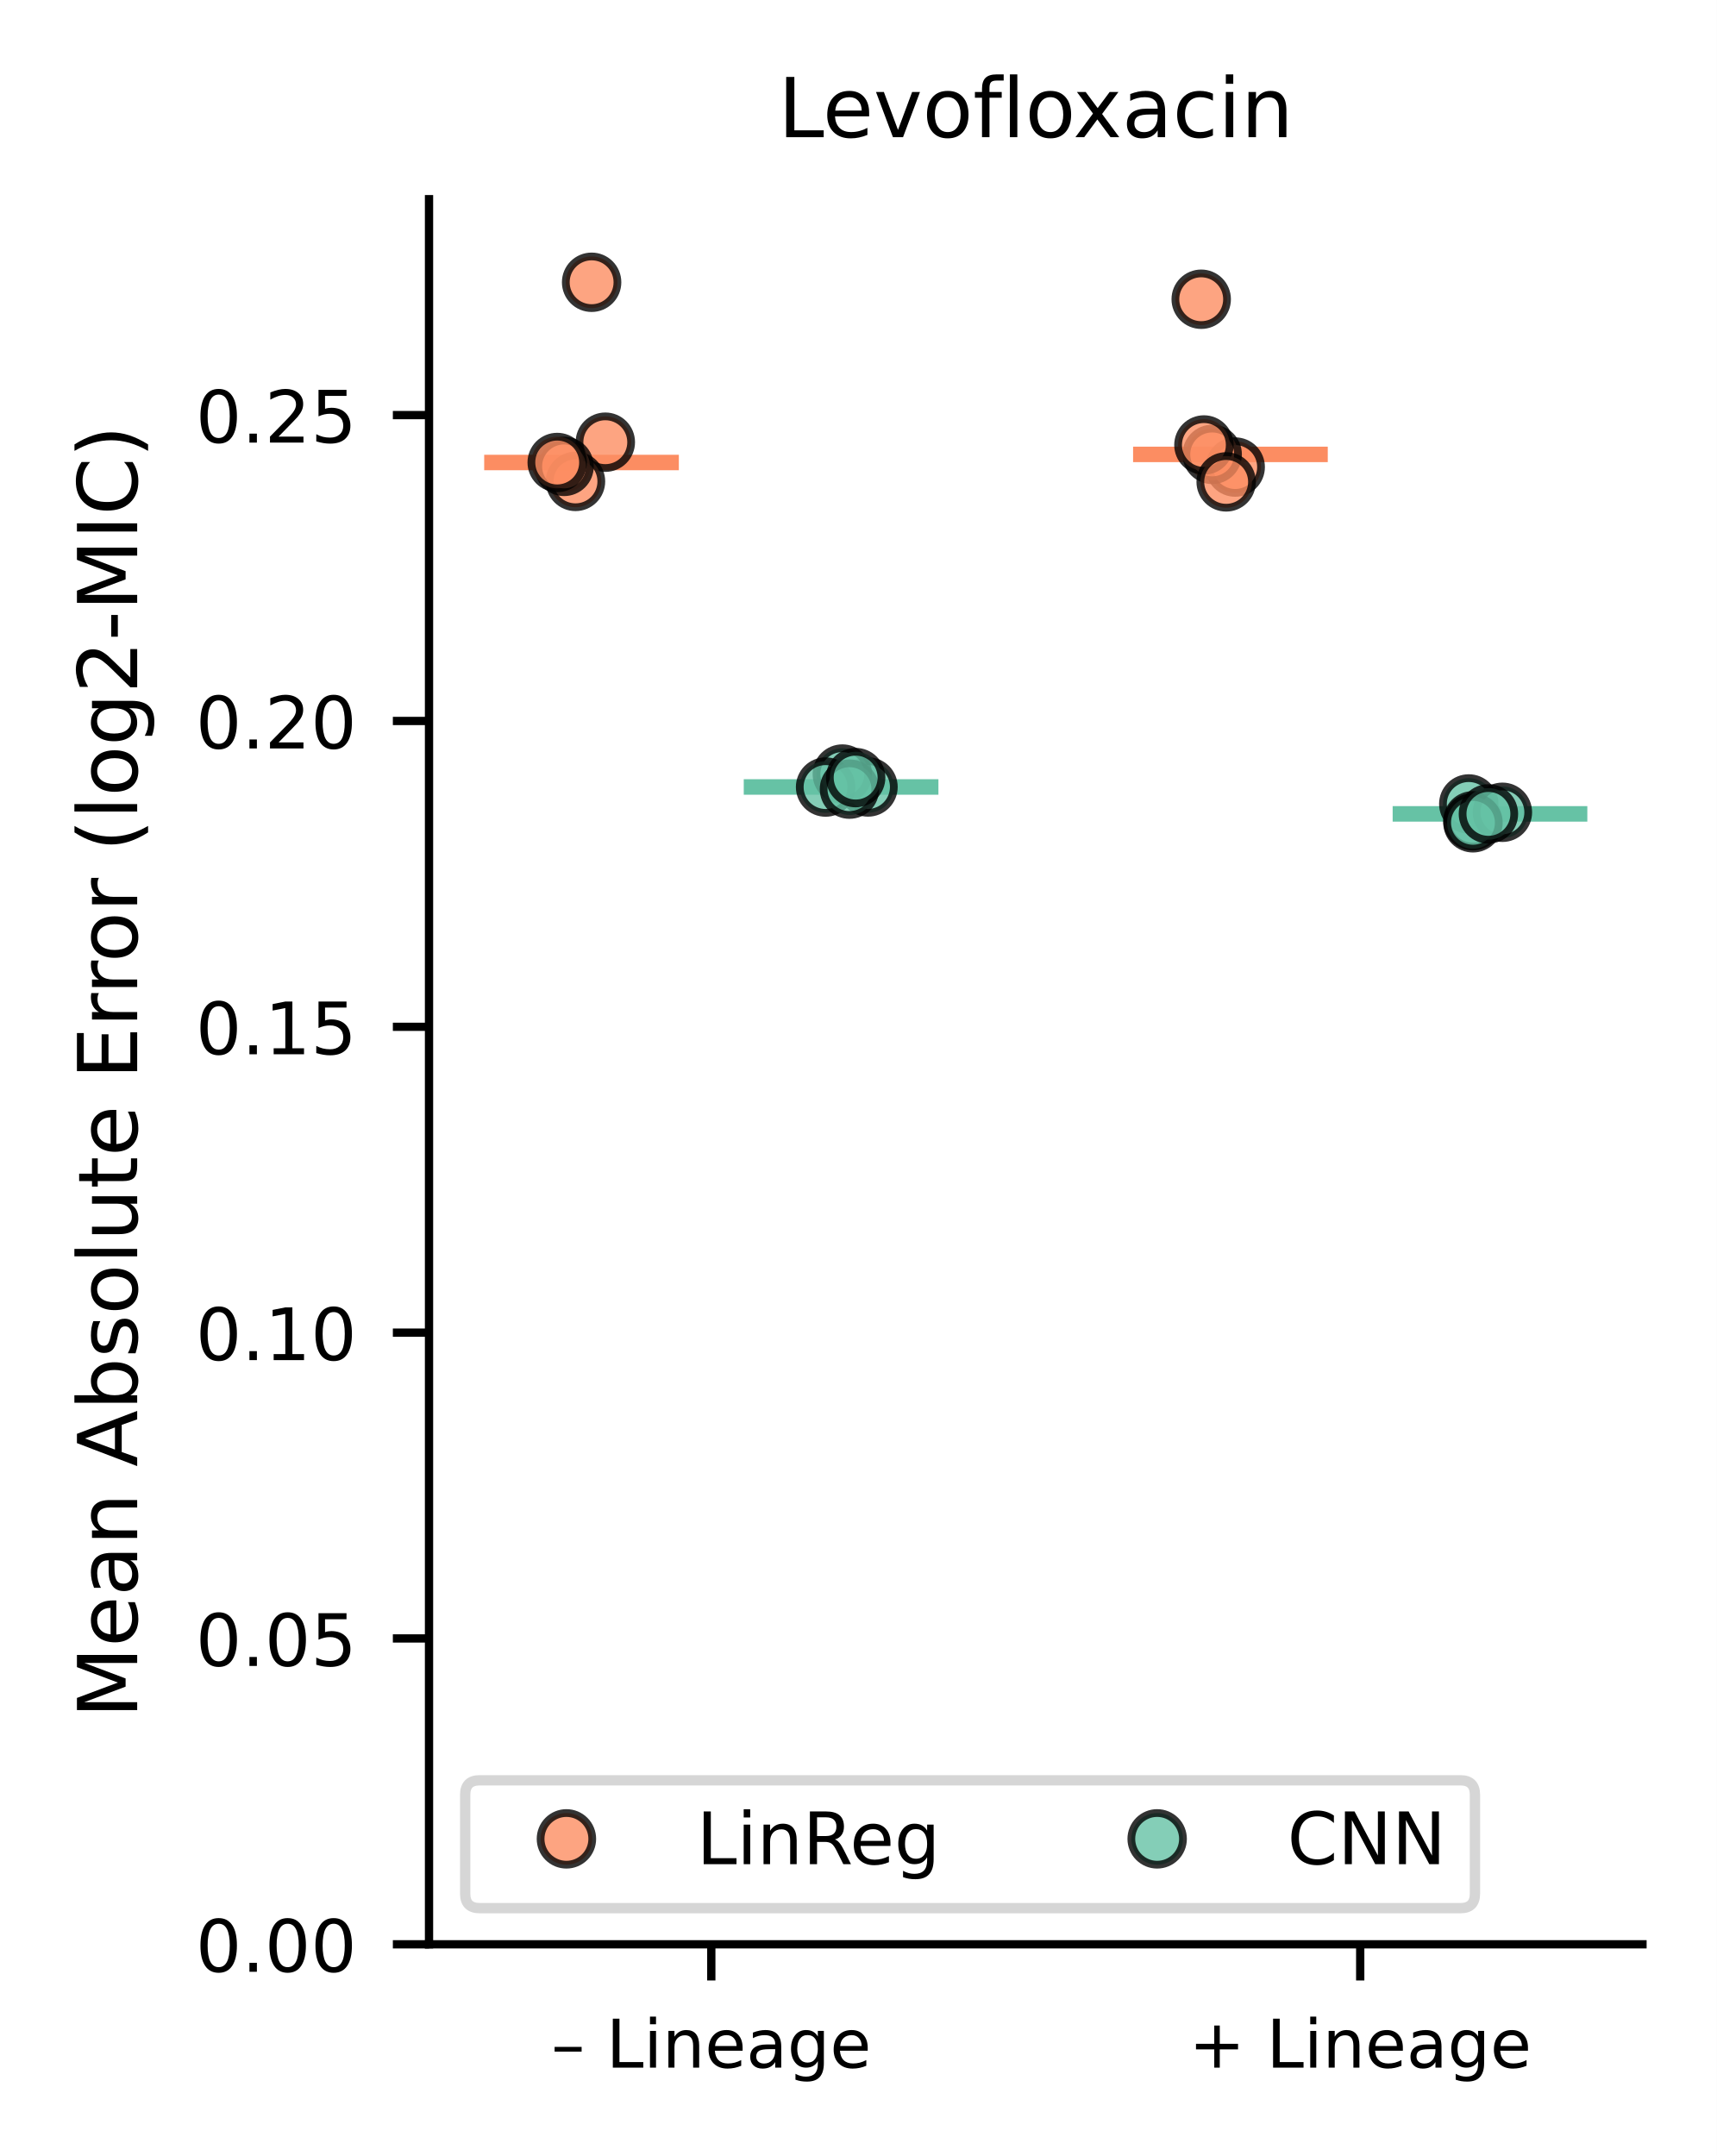
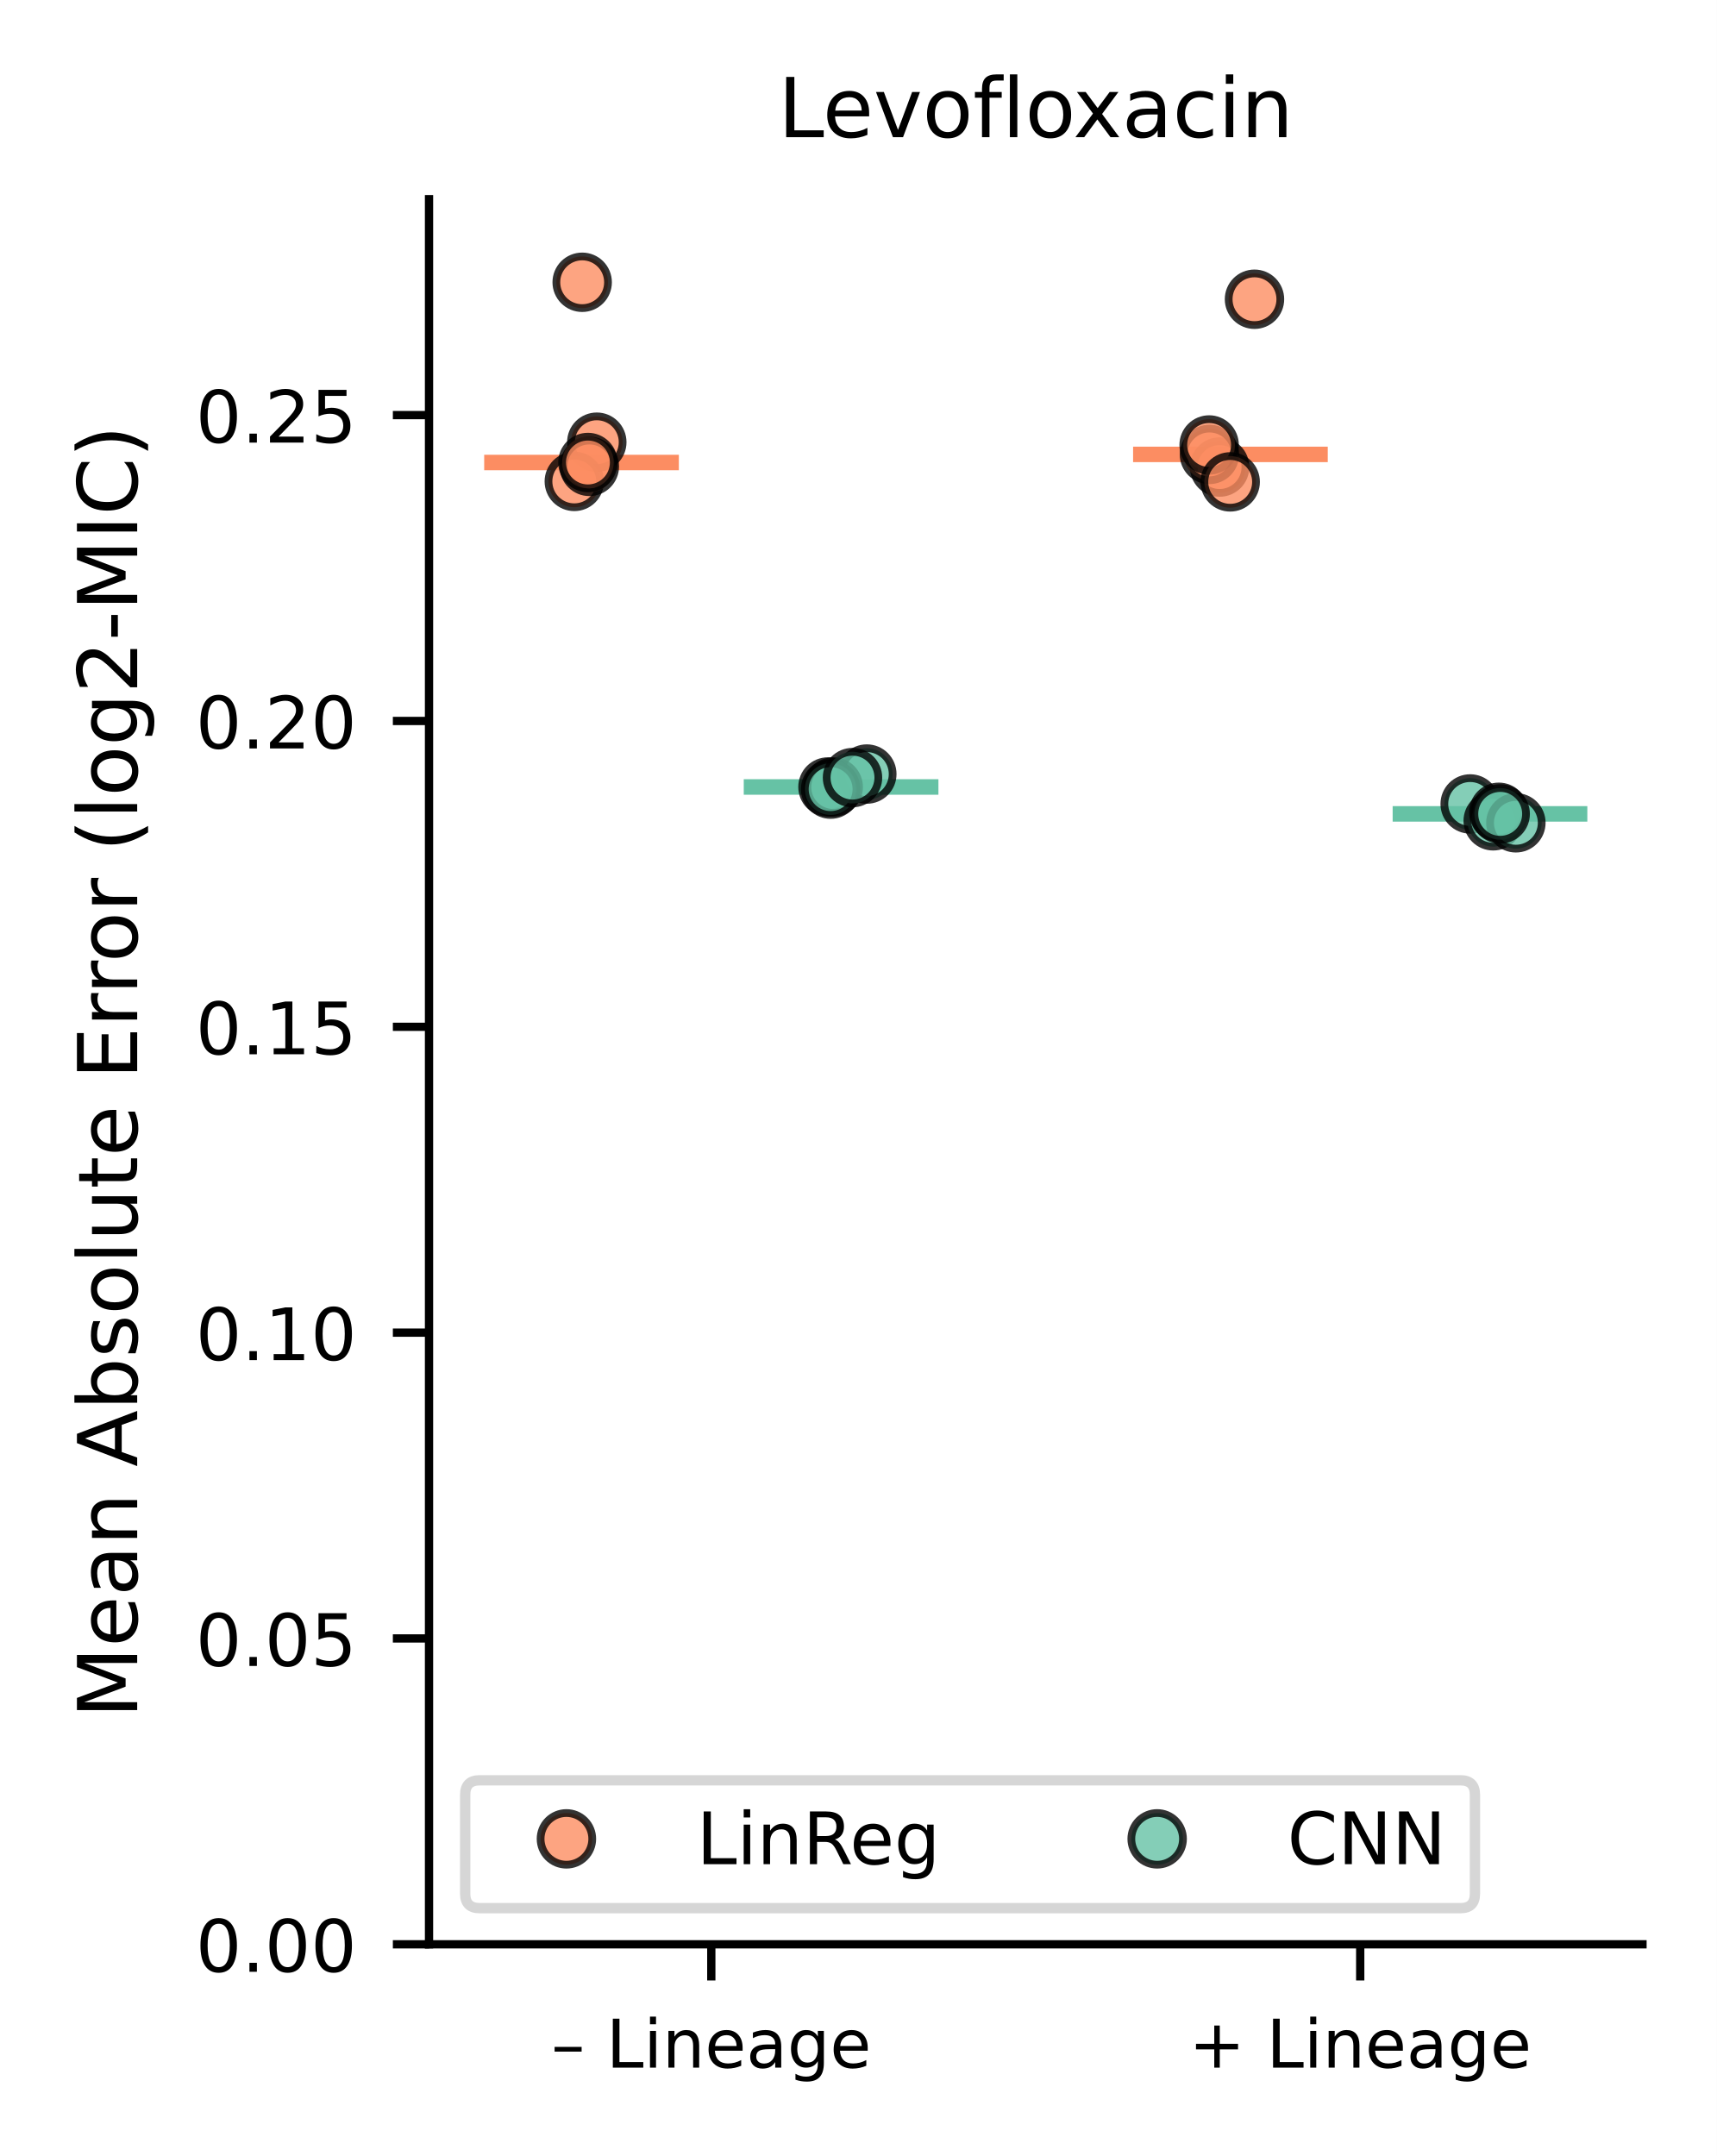
<svg xmlns="http://www.w3.org/2000/svg" xmlns:xlink="http://www.w3.org/1999/xlink" width="166.188pt" height="208.69pt" viewBox="0 0 166.188 208.69" version="1.1">
  <defs>
    <style type="text/css">*{stroke-linejoin: round; stroke-linecap: butt}</style>
  </defs>
  <g id="figure_1">
    <g id="patch_1">
      <path d="M 0 208.69  L 166.188 208.69  L 166.188 0  L 0 0  z " style="fill: #ffffff" />
    </g>
    <g id="axes_1">
      <g id="patch_2">
        <path d="M 41.528 188.199  L 158.988 188.199  L 158.988 19.279  L 41.528 19.279  z " style="fill: #ffffff" />
      </g>
      <g id="LineCollection_1">
-         <path d="M 46.868 44.767  L 65.711 44.767  " clip-path="url(#pabcd764905)" style="fill: none; stroke: #fc8d62; stroke-width: 1.5" />
+         <path d="M 46.868 44.767  L 65.711 44.767  " clip-path="url(#p2293cb501b)" style="fill: none; stroke: #fc8d62; stroke-width: 1.5" />
      </g>
      <g id="LineCollection_2">
-         <path d="M 71.993 76.175  L 90.837 76.175  " clip-path="url(#pabcd764905)" style="fill: none; stroke: #66c2a5; stroke-width: 1.5" />
+         <path d="M 71.993 76.175  L 90.837 76.175  " clip-path="url(#p2293cb501b)" style="fill: none; stroke: #66c2a5; stroke-width: 1.5" />
      </g>
      <g id="LineCollection_3">
-         <path d="M 109.68 43.983  L 128.524 43.983  " clip-path="url(#pabcd764905)" style="fill: none; stroke: #fc8d62; stroke-width: 1.5" />
+         <path d="M 109.68 43.983  L 128.524 43.983  " clip-path="url(#p2293cb501b)" style="fill: none; stroke: #fc8d62; stroke-width: 1.5" />
      </g>
      <g id="LineCollection_4">
-         <path d="M 134.805 78.78  L 153.649 78.78  " clip-path="url(#pabcd764905)" style="fill: none; stroke: #66c2a5; stroke-width: 1.5" />
+         <path d="M 134.805 78.78  L 153.649 78.78  " clip-path="url(#p2293cb501b)" style="fill: none; stroke: #66c2a5; stroke-width: 1.5" />
      </g>
      <g id="PathCollection_1">
        <defs>
-           <path id="C0_0_ed04ab9778" d="M 0 2.5  C 0.663 2.5 1.299 2.237 1.768 1.768  C 2.237 1.299 2.5 0.663 2.5 -0  C 2.5 -0.663 2.237 -1.299 1.768 -1.768  C 1.299 -2.237 0.663 -2.5 0 -2.5  C -0.663 -2.5 -1.299 -2.237 -1.768 -1.768  C -2.237 -1.299 -2.5 -0.663 -2.5 0  C -2.5 0.663 -2.237 1.299 -1.768 1.768  C -1.299 2.237 -0.663 2.5 0 2.5  z " />
+           <path id="C0_0_873656c1e1" d="M 0 2.5  C 0.663 2.5 1.299 2.237 1.768 1.768  C 2.237 1.299 2.5 0.663 2.5 -0  C 2.5 -0.663 2.237 -1.299 1.768 -1.768  C 1.299 -2.237 0.663 -2.5 0 -2.5  C -0.663 -2.5 -1.299 -2.237 -1.768 -1.768  C -2.237 -1.299 -2.5 -0.663 -2.5 0  C -2.5 0.663 -2.237 1.299 -1.768 1.768  C -1.299 2.237 -0.663 2.5 0 2.5  z " />
        </defs>
-         <g clip-path="url(#pabcd764905)">
-           <use xlink:href="#C0_0_ed04ab9778" x="58.593" y="42.803" style="fill: #fc8d62; fill-opacity: 0.8; stroke: #000000; stroke-opacity: 0.8; stroke-width: 0.75" />
-         </g>
-         <g clip-path="url(#pabcd764905)">
-           <use xlink:href="#C0_0_ed04ab9778" x="55.706" y="46.598" style="fill: #fc8d62; fill-opacity: 0.8; stroke: #000000; stroke-opacity: 0.8; stroke-width: 0.75" />
-         </g>
-         <g clip-path="url(#pabcd764905)">
-           <use xlink:href="#C0_0_ed04ab9778" x="54.601" y="45.144" style="fill: #fc8d62; fill-opacity: 0.8; stroke: #000000; stroke-opacity: 0.8; stroke-width: 0.75" />
-         </g>
-         <g clip-path="url(#pabcd764905)">
-           <use xlink:href="#C0_0_ed04ab9778" x="57.267" y="27.323" style="fill: #fc8d62; fill-opacity: 0.8; stroke: #000000; stroke-opacity: 0.8; stroke-width: 0.75" />
-         </g>
-         <g clip-path="url(#pabcd764905)">
-           <use xlink:href="#C0_0_ed04ab9778" x="53.936" y="44.767" style="fill: #fc8d62; fill-opacity: 0.8; stroke: #000000; stroke-opacity: 0.8; stroke-width: 0.75" />
+         <g clip-path="url(#p2293cb501b)">
+           <use xlink:href="#C0_0_873656c1e1" x="57.769" y="42.803" style="fill: #fc8d62; fill-opacity: 0.8; stroke: #000000; stroke-opacity: 0.8; stroke-width: 0.75" />
+         </g>
+         <g clip-path="url(#p2293cb501b)">
+           <use xlink:href="#C0_0_873656c1e1" x="55.591" y="46.598" style="fill: #fc8d62; fill-opacity: 0.8; stroke: #000000; stroke-opacity: 0.8; stroke-width: 0.75" />
+         </g>
+         <g clip-path="url(#p2293cb501b)">
+           <use xlink:href="#C0_0_873656c1e1" x="57.048" y="45.144" style="fill: #fc8d62; fill-opacity: 0.8; stroke: #000000; stroke-opacity: 0.8; stroke-width: 0.75" />
+         </g>
+         <g clip-path="url(#p2293cb501b)">
+           <use xlink:href="#C0_0_873656c1e1" x="56.354" y="27.323" style="fill: #fc8d62; fill-opacity: 0.8; stroke: #000000; stroke-opacity: 0.8; stroke-width: 0.75" />
+         </g>
+         <g clip-path="url(#p2293cb501b)">
+           <use xlink:href="#C0_0_873656c1e1" x="56.909" y="44.767" style="fill: #fc8d62; fill-opacity: 0.8; stroke: #000000; stroke-opacity: 0.8; stroke-width: 0.75" />
        </g>
      </g>
      <g id="PathCollection_2">
        <defs>
-           <path id="C1_0_ea7ca52cbb" d="M 0 2.5  C 0.663 2.5 1.299 2.237 1.768 1.768  C 2.237 1.299 2.5 0.663 2.5 -0  C 2.5 -0.663 2.237 -1.299 1.768 -1.768  C 1.299 -2.237 0.663 -2.5 0 -2.5  C -0.663 -2.5 -1.299 -2.237 -1.768 -1.768  C -2.237 -1.299 -2.5 -0.663 -2.5 0  C -2.5 0.663 -2.237 1.299 -1.768 1.768  C -1.299 2.237 -0.663 2.5 0 2.5  z " />
+           <path id="C1_0_a2de33fa22" d="M 0 2.5  C 0.663 2.5 1.299 2.237 1.768 1.768  C 2.237 1.299 2.5 0.663 2.5 -0  C 2.5 -0.663 2.237 -1.299 1.768 -1.768  C 1.299 -2.237 0.663 -2.5 0 -2.5  C -0.663 -2.5 -1.299 -2.237 -1.768 -1.768  C -2.237 -1.299 -2.5 -0.663 -2.5 0  C -2.5 0.663 -2.237 1.299 -1.768 1.768  C -1.299 2.237 -0.663 2.5 0 2.5  z " />
        </defs>
-         <g clip-path="url(#pabcd764905)">
-           <use xlink:href="#C1_0_ea7ca52cbb" x="84.02" y="76.175" style="fill: #66c2a5; fill-opacity: 0.8; stroke: #000000; stroke-opacity: 0.8; stroke-width: 0.75" />
-         </g>
-         <g clip-path="url(#pabcd764905)">
-           <use xlink:href="#C1_0_ea7ca52cbb" x="81.536" y="74.925" style="fill: #66c2a5; fill-opacity: 0.8; stroke: #000000; stroke-opacity: 0.8; stroke-width: 0.75" />
-         </g>
-         <g clip-path="url(#pabcd764905)">
-           <use xlink:href="#C1_0_ea7ca52cbb" x="79.914" y="76.182" style="fill: #66c2a5; fill-opacity: 0.8; stroke: #000000; stroke-opacity: 0.8; stroke-width: 0.75" />
-         </g>
-         <g clip-path="url(#pabcd764905)">
-           <use xlink:href="#C1_0_ea7ca52cbb" x="82.226" y="76.384" style="fill: #66c2a5; fill-opacity: 0.8; stroke: #000000; stroke-opacity: 0.8; stroke-width: 0.75" />
-         </g>
-         <g clip-path="url(#pabcd764905)">
-           <use xlink:href="#C1_0_ea7ca52cbb" x="82.825" y="75.268" style="fill: #66c2a5; fill-opacity: 0.8; stroke: #000000; stroke-opacity: 0.8; stroke-width: 0.75" />
+         <g clip-path="url(#p2293cb501b)">
+           <use xlink:href="#C1_0_a2de33fa22" x="80.145" y="76.175" style="fill: #66c2a5; fill-opacity: 0.8; stroke: #000000; stroke-opacity: 0.8; stroke-width: 0.75" />
+         </g>
+         <g clip-path="url(#p2293cb501b)">
+           <use xlink:href="#C1_0_a2de33fa22" x="83.906" y="74.925" style="fill: #66c2a5; fill-opacity: 0.8; stroke: #000000; stroke-opacity: 0.8; stroke-width: 0.75" />
+         </g>
+         <g clip-path="url(#p2293cb501b)">
+           <use xlink:href="#C1_0_a2de33fa22" x="80.654" y="76.182" style="fill: #66c2a5; fill-opacity: 0.8; stroke: #000000; stroke-opacity: 0.8; stroke-width: 0.75" />
+         </g>
+         <g clip-path="url(#p2293cb501b)">
+           <use xlink:href="#C1_0_a2de33fa22" x="80.403" y="76.384" style="fill: #66c2a5; fill-opacity: 0.8; stroke: #000000; stroke-opacity: 0.8; stroke-width: 0.75" />
+         </g>
+         <g clip-path="url(#p2293cb501b)">
+           <use xlink:href="#C1_0_a2de33fa22" x="82.52" y="75.268" style="fill: #66c2a5; fill-opacity: 0.8; stroke: #000000; stroke-opacity: 0.8; stroke-width: 0.75" />
        </g>
      </g>
      <g id="PathCollection_3">
        <defs>
-           <path id="C2_0_cdc5a291d1" d="M 0 2.5  C 0.663 2.5 1.299 2.237 1.768 1.768  C 2.237 1.299 2.5 0.663 2.5 -0  C 2.5 -0.663 2.237 -1.299 1.768 -1.768  C 1.299 -2.237 0.663 -2.5 0 -2.5  C -0.663 -2.5 -1.299 -2.237 -1.768 -1.768  C -2.237 -1.299 -2.5 -0.663 -2.5 0  C -2.5 0.663 -2.237 1.299 -1.768 1.768  C -1.299 2.237 -0.663 2.5 0 2.5  z " />
+           <path id="C2_0_c503ec8228" d="M 0 2.5  C 0.663 2.5 1.299 2.237 1.768 1.768  C 2.237 1.299 2.5 0.663 2.5 -0  C 2.5 -0.663 2.237 -1.299 1.768 -1.768  C 1.299 -2.237 0.663 -2.5 0 -2.5  C -0.663 -2.5 -1.299 -2.237 -1.768 -1.768  C -2.237 -1.299 -2.5 -0.663 -2.5 0  C -2.5 0.663 -2.237 1.299 -1.768 1.768  C -1.299 2.237 -0.663 2.5 0 2.5  z " />
        </defs>
-         <g clip-path="url(#pabcd764905)">
-           <use xlink:href="#C2_0_cdc5a291d1" x="119.564" y="45.209" style="fill: #fc8d62; fill-opacity: 0.8; stroke: #000000; stroke-opacity: 0.8; stroke-width: 0.75" />
-         </g>
-         <g clip-path="url(#pabcd764905)">
-           <use xlink:href="#C2_0_cdc5a291d1" x="116.274" y="28.965" style="fill: #fc8d62; fill-opacity: 0.8; stroke: #000000; stroke-opacity: 0.8; stroke-width: 0.75" />
-         </g>
-         <g clip-path="url(#pabcd764905)">
-           <use xlink:href="#C2_0_cdc5a291d1" x="117.337" y="43.983" style="fill: #fc8d62; fill-opacity: 0.8; stroke: #000000; stroke-opacity: 0.8; stroke-width: 0.75" />
-         </g>
-         <g clip-path="url(#pabcd764905)">
-           <use xlink:href="#C2_0_cdc5a291d1" x="116.536" y="43.072" style="fill: #fc8d62; fill-opacity: 0.8; stroke: #000000; stroke-opacity: 0.8; stroke-width: 0.75" />
-         </g>
-         <g clip-path="url(#pabcd764905)">
-           <use xlink:href="#C2_0_cdc5a291d1" x="118.689" y="46.644" style="fill: #fc8d62; fill-opacity: 0.8; stroke: #000000; stroke-opacity: 0.8; stroke-width: 0.75" />
+         <g clip-path="url(#p2293cb501b)">
+           <use xlink:href="#C2_0_c503ec8228" x="118.055" y="45.209" style="fill: #fc8d62; fill-opacity: 0.8; stroke: #000000; stroke-opacity: 0.8; stroke-width: 0.75" />
+         </g>
+         <g clip-path="url(#p2293cb501b)">
+           <use xlink:href="#C2_0_c503ec8228" x="121.431" y="28.965" style="fill: #fc8d62; fill-opacity: 0.8; stroke: #000000; stroke-opacity: 0.8; stroke-width: 0.75" />
+         </g>
+         <g clip-path="url(#p2293cb501b)">
+           <use xlink:href="#C2_0_c503ec8228" x="117.071" y="43.983" style="fill: #fc8d62; fill-opacity: 0.8; stroke: #000000; stroke-opacity: 0.8; stroke-width: 0.75" />
+         </g>
+         <g clip-path="url(#p2293cb501b)">
+           <use xlink:href="#C2_0_c503ec8228" x="117.041" y="43.072" style="fill: #fc8d62; fill-opacity: 0.8; stroke: #000000; stroke-opacity: 0.8; stroke-width: 0.75" />
+         </g>
+         <g clip-path="url(#p2293cb501b)">
+           <use xlink:href="#C2_0_c503ec8228" x="119.079" y="46.644" style="fill: #fc8d62; fill-opacity: 0.8; stroke: #000000; stroke-opacity: 0.8; stroke-width: 0.75" />
        </g>
      </g>
      <g id="PathCollection_4">
        <defs>
-           <path id="C3_0_7a753e7f97" d="M 0 2.5  C 0.663 2.5 1.299 2.237 1.768 1.768  C 2.237 1.299 2.5 0.663 2.5 -0  C 2.5 -0.663 2.237 -1.299 1.768 -1.768  C 1.299 -2.237 0.663 -2.5 0 -2.5  C -0.663 -2.5 -1.299 -2.237 -1.768 -1.768  C -2.237 -1.299 -2.5 -0.663 -2.5 0  C -2.5 0.663 -2.237 1.299 -1.768 1.768  C -1.299 2.237 -0.663 2.5 0 2.5  z " />
+           <path id="C3_0_eac15fdbc3" d="M 0 2.5  C 0.663 2.5 1.299 2.237 1.768 1.768  C 2.237 1.299 2.5 0.663 2.5 -0  C 2.5 -0.663 2.237 -1.299 1.768 -1.768  C 1.299 -2.237 0.663 -2.5 0 -2.5  C -0.663 -2.5 -1.299 -2.237 -1.768 -1.768  C -2.237 -1.299 -2.5 -0.663 -2.5 0  C -2.5 0.663 -2.237 1.299 -1.768 1.768  C -1.299 2.237 -0.663 2.5 0 2.5  z " />
        </defs>
-         <g clip-path="url(#pabcd764905)">
-           <use xlink:href="#C3_0_7a753e7f97" x="142.174" y="77.819" style="fill: #66c2a5; fill-opacity: 0.8; stroke: #000000; stroke-opacity: 0.8; stroke-width: 0.75" />
-         </g>
-         <g clip-path="url(#pabcd764905)">
-           <use xlink:href="#C3_0_7a753e7f97" x="142.571" y="79.45" style="fill: #66c2a5; fill-opacity: 0.8; stroke: #000000; stroke-opacity: 0.8; stroke-width: 0.75" />
-         </g>
-         <g clip-path="url(#pabcd764905)">
-           <use xlink:href="#C3_0_7a753e7f97" x="145.429" y="78.625" style="fill: #66c2a5; fill-opacity: 0.8; stroke: #000000; stroke-opacity: 0.8; stroke-width: 0.75" />
-         </g>
-         <g clip-path="url(#pabcd764905)">
-           <use xlink:href="#C3_0_7a753e7f97" x="142.578" y="79.643" style="fill: #66c2a5; fill-opacity: 0.8; stroke: #000000; stroke-opacity: 0.8; stroke-width: 0.75" />
-         </g>
-         <g clip-path="url(#pabcd764905)">
-           <use xlink:href="#C3_0_7a753e7f97" x="144.075" y="78.78" style="fill: #66c2a5; fill-opacity: 0.8; stroke: #000000; stroke-opacity: 0.8; stroke-width: 0.75" />
+         <g clip-path="url(#p2293cb501b)">
+           <use xlink:href="#C3_0_eac15fdbc3" x="142.309" y="77.819" style="fill: #66c2a5; fill-opacity: 0.8; stroke: #000000; stroke-opacity: 0.8; stroke-width: 0.75" />
+         </g>
+         <g clip-path="url(#p2293cb501b)">
+           <use xlink:href="#C3_0_eac15fdbc3" x="144.538" y="79.45" style="fill: #66c2a5; fill-opacity: 0.8; stroke: #000000; stroke-opacity: 0.8; stroke-width: 0.75" />
+         </g>
+         <g clip-path="url(#p2293cb501b)">
+           <use xlink:href="#C3_0_eac15fdbc3" x="145.077" y="78.625" style="fill: #66c2a5; fill-opacity: 0.8; stroke: #000000; stroke-opacity: 0.8; stroke-width: 0.75" />
+         </g>
+         <g clip-path="url(#p2293cb501b)">
+           <use xlink:href="#C3_0_eac15fdbc3" x="146.733" y="79.643" style="fill: #66c2a5; fill-opacity: 0.8; stroke: #000000; stroke-opacity: 0.8; stroke-width: 0.75" />
+         </g>
+         <g clip-path="url(#p2293cb501b)">
+           <use xlink:href="#C3_0_eac15fdbc3" x="145.215" y="78.78" style="fill: #66c2a5; fill-opacity: 0.8; stroke: #000000; stroke-opacity: 0.8; stroke-width: 0.75" />
        </g>
      </g>
      <g id="line2d_1" />
      <g id="line2d_2" />
      <g id="matplotlib.axis_1">
        <g id="xtick_1">
          <g id="line2d_3">
            <defs>
-               <path id="m9a201b92ed" d="M 0 0  L 0 3.5  " style="stroke: #000000; stroke-width: 0.8" />
+               <path id="m76c825f488" d="M 0 0  L 0 3.5  " style="stroke: #000000; stroke-width: 0.8" />
            </defs>
            <g>
-               <use xlink:href="#m9a201b92ed" x="68.852" y="188.199" style="stroke: #000000; stroke-width: 0.8" />
+               <use xlink:href="#m76c825f488" x="68.852" y="188.199" style="stroke: #000000; stroke-width: 0.8" />
            </g>
          </g>
          <g id="text_1">
            <g transform="translate(53.36628 200.1377) scale(0.065 -0.065)">
              <defs>
                <path id="DejaVuSans-2013" d="M 313 1978  L 2888 1978  L 2888 1528  L 313 1528  L 313 1978  z " transform="scale(0.015625)" />
                <path id="DejaVuSans-20" transform="scale(0.015625)" />
                <path id="DejaVuSans-4c" d="M 628 4666  L 1259 4666  L 1259 531  L 3531 531  L 3531 0  L 628 0  L 628 4666  z " transform="scale(0.015625)" />
                <path id="DejaVuSans-69" d="M 603 3500  L 1178 3500  L 1178 0  L 603 0  L 603 3500  z M 603 4863  L 1178 4863  L 1178 4134  L 603 4134  L 603 4863  z " transform="scale(0.015625)" />
                <path id="DejaVuSans-6e" d="M 3513 2113  L 3513 0  L 2938 0  L 2938 2094  Q 2938 2591 2744 2837  Q 2550 3084 2163 3084  Q 1697 3084 1428 2787  Q 1159 2491 1159 1978  L 1159 0  L 581 0  L 581 3500  L 1159 3500  L 1159 2956  Q 1366 3272 1645 3428  Q 1925 3584 2291 3584  Q 2894 3584 3203 3211  Q 3513 2838 3513 2113  z " transform="scale(0.015625)" />
                <path id="DejaVuSans-65" d="M 3597 1894  L 3597 1613  L 953 1613  Q 991 1019 1311 708  Q 1631 397 2203 397  Q 2534 397 2845 478  Q 3156 559 3463 722  L 3463 178  Q 3153 47 2828 -22  Q 2503 -91 2169 -91  Q 1331 -91 842 396  Q 353 884 353 1716  Q 353 2575 817 3079  Q 1281 3584 2069 3584  Q 2775 3584 3186 3129  Q 3597 2675 3597 1894  z M 3022 2063  Q 3016 2534 2758 2815  Q 2500 3097 2075 3097  Q 1594 3097 1305 2825  Q 1016 2553 972 2059  L 3022 2063  z " transform="scale(0.015625)" />
                <path id="DejaVuSans-61" d="M 2194 1759  Q 1497 1759 1228 1600  Q 959 1441 959 1056  Q 959 750 1161 570  Q 1363 391 1709 391  Q 2188 391 2477 730  Q 2766 1069 2766 1631  L 2766 1759  L 2194 1759  z M 3341 1997  L 3341 0  L 2766 0  L 2766 531  Q 2569 213 2275 61  Q 1981 -91 1556 -91  Q 1019 -91 701 211  Q 384 513 384 1019  Q 384 1609 779 1909  Q 1175 2209 1959 2209  L 2766 2209  L 2766 2266  Q 2766 2663 2505 2880  Q 2244 3097 1772 3097  Q 1472 3097 1187 3025  Q 903 2953 641 2809  L 641 3341  Q 956 3463 1253 3523  Q 1550 3584 1831 3584  Q 2591 3584 2966 3190  Q 3341 2797 3341 1997  z " transform="scale(0.015625)" />
                <path id="DejaVuSans-67" d="M 2906 1791  Q 2906 2416 2648 2759  Q 2391 3103 1925 3103  Q 1463 3103 1205 2759  Q 947 2416 947 1791  Q 947 1169 1205 825  Q 1463 481 1925 481  Q 2391 481 2648 825  Q 2906 1169 2906 1791  z M 3481 434  Q 3481 -459 3084 -895  Q 2688 -1331 1869 -1331  Q 1566 -1331 1297 -1286  Q 1028 -1241 775 -1147  L 775 -588  Q 1028 -725 1275 -790  Q 1522 -856 1778 -856  Q 2344 -856 2625 -561  Q 2906 -266 2906 331  L 2906 616  Q 2728 306 2450 153  Q 2172 0 1784 0  Q 1141 0 747 490  Q 353 981 353 1791  Q 353 2603 747 3093  Q 1141 3584 1784 3584  Q 2172 3584 2450 3431  Q 2728 3278 2906 2969  L 2906 3500  L 3481 3500  L 3481 434  z " transform="scale(0.015625)" />
              </defs>
              <use xlink:href="#DejaVuSans-2013" />
              <use xlink:href="#DejaVuSans-20" x="50" />
              <use xlink:href="#DejaVuSans-4c" x="81.787" />
              <use xlink:href="#DejaVuSans-69" x="137.5" />
              <use xlink:href="#DejaVuSans-6e" x="165.283" />
              <use xlink:href="#DejaVuSans-65" x="228.662" />
              <use xlink:href="#DejaVuSans-61" x="290.186" />
              <use xlink:href="#DejaVuSans-67" x="351.465" />
              <use xlink:href="#DejaVuSans-65" x="414.941" />
            </g>
          </g>
        </g>
        <g id="xtick_2">
          <g id="line2d_4">
            <g>
-               <use xlink:href="#m9a201b92ed" x="131.665" y="188.199" style="stroke: #000000; stroke-width: 0.8" />
+               <use xlink:href="#m76c825f488" x="131.665" y="188.199" style="stroke: #000000; stroke-width: 0.8" />
            </g>
          </g>
          <g id="text_2">
            <g transform="translate(115.0807 200.1377) scale(0.065 -0.065)">
              <defs>
                <path id="DejaVuSans-2b" d="M 2944 4013  L 2944 2272  L 4684 2272  L 4684 1741  L 2944 1741  L 2944 0  L 2419 0  L 2419 1741  L 678 1741  L 678 2272  L 2419 2272  L 2419 4013  L 2944 4013  z " transform="scale(0.015625)" />
              </defs>
              <use xlink:href="#DejaVuSans-2b" />
              <use xlink:href="#DejaVuSans-20" x="83.789" />
              <use xlink:href="#DejaVuSans-4c" x="115.576" />
              <use xlink:href="#DejaVuSans-69" x="171.289" />
              <use xlink:href="#DejaVuSans-6e" x="199.072" />
              <use xlink:href="#DejaVuSans-65" x="262.451" />
              <use xlink:href="#DejaVuSans-61" x="323.975" />
              <use xlink:href="#DejaVuSans-67" x="385.254" />
              <use xlink:href="#DejaVuSans-65" x="448.73" />
            </g>
          </g>
        </g>
      </g>
      <g id="matplotlib.axis_2">
        <g id="ytick_1">
          <g id="line2d_5">
            <defs>
-               <path id="md799c2a8ea" d="M 0 0  L -3.5 0  " style="stroke: #000000; stroke-width: 0.8" />
+               <path id="mdd1b7e94b0" d="M 0 0  L -3.5 0  " style="stroke: #000000; stroke-width: 0.8" />
            </defs>
            <g>
-               <use xlink:href="#md799c2a8ea" x="41.528" y="188.199" style="stroke: #000000; stroke-width: 0.8" />
+               <use xlink:href="#mdd1b7e94b0" x="41.528" y="188.199" style="stroke: #000000; stroke-width: 0.8" />
            </g>
          </g>
          <g id="text_3">
            <g transform="translate(18.9425 190.8582) scale(0.07 -0.07)">
              <defs>
                <path id="DejaVuSans-30" d="M 2034 4250  Q 1547 4250 1301 3770  Q 1056 3291 1056 2328  Q 1056 1369 1301 889  Q 1547 409 2034 409  Q 2525 409 2770 889  Q 3016 1369 3016 2328  Q 3016 3291 2770 3770  Q 2525 4250 2034 4250  z M 2034 4750  Q 2819 4750 3233 4129  Q 3647 3509 3647 2328  Q 3647 1150 3233 529  Q 2819 -91 2034 -91  Q 1250 -91 836 529  Q 422 1150 422 2328  Q 422 3509 836 4129  Q 1250 4750 2034 4750  z " transform="scale(0.015625)" />
                <path id="DejaVuSans-2e" d="M 684 794  L 1344 794  L 1344 0  L 684 0  L 684 794  z " transform="scale(0.015625)" />
              </defs>
              <use xlink:href="#DejaVuSans-30" />
              <use xlink:href="#DejaVuSans-2e" x="63.623" />
              <use xlink:href="#DejaVuSans-30" x="95.41" />
              <use xlink:href="#DejaVuSans-30" x="159.033" />
            </g>
          </g>
        </g>
        <g id="ytick_2">
          <g id="line2d_6">
            <g>
-               <use xlink:href="#md799c2a8ea" x="41.528" y="158.595" style="stroke: #000000; stroke-width: 0.8" />
+               <use xlink:href="#mdd1b7e94b0" x="41.528" y="158.595" style="stroke: #000000; stroke-width: 0.8" />
            </g>
          </g>
          <g id="text_4">
            <g transform="translate(18.9425 161.255) scale(0.07 -0.07)">
              <defs>
                <path id="DejaVuSans-35" d="M 691 4666  L 3169 4666  L 3169 4134  L 1269 4134  L 1269 2991  Q 1406 3038 1543 3061  Q 1681 3084 1819 3084  Q 2600 3084 3056 2656  Q 3513 2228 3513 1497  Q 3513 744 3044 326  Q 2575 -91 1722 -91  Q 1428 -91 1123 -41  Q 819 9 494 109  L 494 744  Q 775 591 1075 516  Q 1375 441 1709 441  Q 2250 441 2565 725  Q 2881 1009 2881 1497  Q 2881 1984 2565 2268  Q 2250 2553 1709 2553  Q 1456 2553 1204 2497  Q 953 2441 691 2322  L 691 4666  z " transform="scale(0.015625)" />
              </defs>
              <use xlink:href="#DejaVuSans-30" />
              <use xlink:href="#DejaVuSans-2e" x="63.623" />
              <use xlink:href="#DejaVuSans-30" x="95.41" />
              <use xlink:href="#DejaVuSans-35" x="159.033" />
            </g>
          </g>
        </g>
        <g id="ytick_3">
          <g id="line2d_7">
            <g>
-               <use xlink:href="#md799c2a8ea" x="41.528" y="128.992" style="stroke: #000000; stroke-width: 0.8" />
+               <use xlink:href="#mdd1b7e94b0" x="41.528" y="128.992" style="stroke: #000000; stroke-width: 0.8" />
            </g>
          </g>
          <g id="text_5">
            <g transform="translate(18.9425 131.6517) scale(0.07 -0.07)">
              <defs>
                <path id="DejaVuSans-31" d="M 794 531  L 1825 531  L 1825 4091  L 703 3866  L 703 4441  L 1819 4666  L 2450 4666  L 2450 531  L 3481 531  L 3481 0  L 794 0  L 794 531  z " transform="scale(0.015625)" />
              </defs>
              <use xlink:href="#DejaVuSans-30" />
              <use xlink:href="#DejaVuSans-2e" x="63.623" />
              <use xlink:href="#DejaVuSans-31" x="95.41" />
              <use xlink:href="#DejaVuSans-30" x="159.033" />
            </g>
          </g>
        </g>
        <g id="ytick_4">
          <g id="line2d_8">
            <g>
-               <use xlink:href="#md799c2a8ea" x="41.528" y="99.389" style="stroke: #000000; stroke-width: 0.8" />
+               <use xlink:href="#mdd1b7e94b0" x="41.528" y="99.389" style="stroke: #000000; stroke-width: 0.8" />
            </g>
          </g>
          <g id="text_6">
            <g transform="translate(18.9425 102.0484) scale(0.07 -0.07)">
              <use xlink:href="#DejaVuSans-30" />
              <use xlink:href="#DejaVuSans-2e" x="63.623" />
              <use xlink:href="#DejaVuSans-31" x="95.41" />
              <use xlink:href="#DejaVuSans-35" x="159.033" />
            </g>
          </g>
        </g>
        <g id="ytick_5">
          <g id="line2d_9">
            <g>
-               <use xlink:href="#md799c2a8ea" x="41.528" y="69.786" style="stroke: #000000; stroke-width: 0.8" />
+               <use xlink:href="#mdd1b7e94b0" x="41.528" y="69.786" style="stroke: #000000; stroke-width: 0.8" />
            </g>
          </g>
          <g id="text_7">
            <g transform="translate(18.9425 72.44519) scale(0.07 -0.07)">
              <defs>
                <path id="DejaVuSans-32" d="M 1228 531  L 3431 531  L 3431 0  L 469 0  L 469 531  Q 828 903 1448 1529  Q 2069 2156 2228 2338  Q 2531 2678 2651 2914  Q 2772 3150 2772 3378  Q 2772 3750 2511 3984  Q 2250 4219 1831 4219  Q 1534 4219 1204 4116  Q 875 4013 500 3803  L 500 4441  Q 881 4594 1212 4672  Q 1544 4750 1819 4750  Q 2544 4750 2975 4387  Q 3406 4025 3406 3419  Q 3406 3131 3298 2873  Q 3191 2616 2906 2266  Q 2828 2175 2409 1742  Q 1991 1309 1228 531  z " transform="scale(0.015625)" />
              </defs>
              <use xlink:href="#DejaVuSans-30" />
              <use xlink:href="#DejaVuSans-2e" x="63.623" />
              <use xlink:href="#DejaVuSans-32" x="95.41" />
              <use xlink:href="#DejaVuSans-30" x="159.033" />
            </g>
          </g>
        </g>
        <g id="ytick_6">
          <g id="line2d_10">
            <g>
-               <use xlink:href="#md799c2a8ea" x="41.528" y="40.182" style="stroke: #000000; stroke-width: 0.8" />
+               <use xlink:href="#mdd1b7e94b0" x="41.528" y="40.182" style="stroke: #000000; stroke-width: 0.8" />
            </g>
          </g>
          <g id="text_8">
            <g transform="translate(18.9425 42.84194) scale(0.07 -0.07)">
              <use xlink:href="#DejaVuSans-30" />
              <use xlink:href="#DejaVuSans-2e" x="63.623" />
              <use xlink:href="#DejaVuSans-32" x="95.41" />
              <use xlink:href="#DejaVuSans-35" x="159.033" />
            </g>
          </g>
        </g>
        <g id="text_9">
          <g transform="translate(13.27875 166.3137) rotate(-90) scale(0.08 -0.08)">
            <defs>
              <path id="DejaVuSans-4d" d="M 628 4666  L 1569 4666  L 2759 1491  L 3956 4666  L 4897 4666  L 4897 0  L 4281 0  L 4281 4097  L 3078 897  L 2444 897  L 1241 4097  L 1241 0  L 628 0  L 628 4666  z " transform="scale(0.015625)" />
              <path id="DejaVuSans-41" d="M 2188 4044  L 1331 1722  L 3047 1722  L 2188 4044  z M 1831 4666  L 2547 4666  L 4325 0  L 3669 0  L 3244 1197  L 1141 1197  L 716 0  L 50 0  L 1831 4666  z " transform="scale(0.015625)" />
              <path id="DejaVuSans-62" d="M 3116 1747  Q 3116 2381 2855 2742  Q 2594 3103 2138 3103  Q 1681 3103 1420 2742  Q 1159 2381 1159 1747  Q 1159 1113 1420 752  Q 1681 391 2138 391  Q 2594 391 2855 752  Q 3116 1113 3116 1747  z M 1159 2969  Q 1341 3281 1617 3432  Q 1894 3584 2278 3584  Q 2916 3584 3314 3078  Q 3713 2572 3713 1747  Q 3713 922 3314 415  Q 2916 -91 2278 -91  Q 1894 -91 1617 61  Q 1341 213 1159 525  L 1159 0  L 581 0  L 581 4863  L 1159 4863  L 1159 2969  z " transform="scale(0.015625)" />
              <path id="DejaVuSans-73" d="M 2834 3397  L 2834 2853  Q 2591 2978 2328 3040  Q 2066 3103 1784 3103  Q 1356 3103 1142 2972  Q 928 2841 928 2578  Q 928 2378 1081 2264  Q 1234 2150 1697 2047  L 1894 2003  Q 2506 1872 2764 1633  Q 3022 1394 3022 966  Q 3022 478 2636 193  Q 2250 -91 1575 -91  Q 1294 -91 989 -36  Q 684 19 347 128  L 347 722  Q 666 556 975 473  Q 1284 391 1588 391  Q 1994 391 2212 530  Q 2431 669 2431 922  Q 2431 1156 2273 1281  Q 2116 1406 1581 1522  L 1381 1569  Q 847 1681 609 1914  Q 372 2147 372 2553  Q 372 3047 722 3315  Q 1072 3584 1716 3584  Q 2034 3584 2315 3537  Q 2597 3491 2834 3397  z " transform="scale(0.015625)" />
              <path id="DejaVuSans-6f" d="M 1959 3097  Q 1497 3097 1228 2736  Q 959 2375 959 1747  Q 959 1119 1226 758  Q 1494 397 1959 397  Q 2419 397 2687 759  Q 2956 1122 2956 1747  Q 2956 2369 2687 2733  Q 2419 3097 1959 3097  z M 1959 3584  Q 2709 3584 3137 3096  Q 3566 2609 3566 1747  Q 3566 888 3137 398  Q 2709 -91 1959 -91  Q 1206 -91 779 398  Q 353 888 353 1747  Q 353 2609 779 3096  Q 1206 3584 1959 3584  z " transform="scale(0.015625)" />
              <path id="DejaVuSans-6c" d="M 603 4863  L 1178 4863  L 1178 0  L 603 0  L 603 4863  z " transform="scale(0.015625)" />
              <path id="DejaVuSans-75" d="M 544 1381  L 544 3500  L 1119 3500  L 1119 1403  Q 1119 906 1312 657  Q 1506 409 1894 409  Q 2359 409 2629 706  Q 2900 1003 2900 1516  L 2900 3500  L 3475 3500  L 3475 0  L 2900 0  L 2900 538  Q 2691 219 2414 64  Q 2138 -91 1772 -91  Q 1169 -91 856 284  Q 544 659 544 1381  z M 1991 3584  L 1991 3584  z " transform="scale(0.015625)" />
              <path id="DejaVuSans-74" d="M 1172 4494  L 1172 3500  L 2356 3500  L 2356 3053  L 1172 3053  L 1172 1153  Q 1172 725 1289 603  Q 1406 481 1766 481  L 2356 481  L 2356 0  L 1766 0  Q 1100 0 847 248  Q 594 497 594 1153  L 594 3053  L 172 3053  L 172 3500  L 594 3500  L 594 4494  L 1172 4494  z " transform="scale(0.015625)" />
              <path id="DejaVuSans-45" d="M 628 4666  L 3578 4666  L 3578 4134  L 1259 4134  L 1259 2753  L 3481 2753  L 3481 2222  L 1259 2222  L 1259 531  L 3634 531  L 3634 0  L 628 0  L 628 4666  z " transform="scale(0.015625)" />
              <path id="DejaVuSans-72" d="M 2631 2963  Q 2534 3019 2420 3045  Q 2306 3072 2169 3072  Q 1681 3072 1420 2755  Q 1159 2438 1159 1844  L 1159 0  L 581 0  L 581 3500  L 1159 3500  L 1159 2956  Q 1341 3275 1631 3429  Q 1922 3584 2338 3584  Q 2397 3584 2469 3576  Q 2541 3569 2628 3553  L 2631 2963  z " transform="scale(0.015625)" />
              <path id="DejaVuSans-28" d="M 1984 4856  Q 1566 4138 1362 3434  Q 1159 2731 1159 2009  Q 1159 1288 1364 580  Q 1569 -128 1984 -844  L 1484 -844  Q 1016 -109 783 600  Q 550 1309 550 2009  Q 550 2706 781 3412  Q 1013 4119 1484 4856  L 1984 4856  z " transform="scale(0.015625)" />
              <path id="DejaVuSans-2d" d="M 313 2009  L 1997 2009  L 1997 1497  L 313 1497  L 313 2009  z " transform="scale(0.015625)" />
              <path id="DejaVuSans-49" d="M 628 4666  L 1259 4666  L 1259 0  L 628 0  L 628 4666  z " transform="scale(0.015625)" />
              <path id="DejaVuSans-43" d="M 4122 4306  L 4122 3641  Q 3803 3938 3442 4084  Q 3081 4231 2675 4231  Q 1875 4231 1450 3742  Q 1025 3253 1025 2328  Q 1025 1406 1450 917  Q 1875 428 2675 428  Q 3081 428 3442 575  Q 3803 722 4122 1019  L 4122 359  Q 3791 134 3420 21  Q 3050 -91 2638 -91  Q 1578 -91 968 557  Q 359 1206 359 2328  Q 359 3453 968 4101  Q 1578 4750 2638 4750  Q 3056 4750 3426 4639  Q 3797 4528 4122 4306  z " transform="scale(0.015625)" />
              <path id="DejaVuSans-29" d="M 513 4856  L 1013 4856  Q 1481 4119 1714 3412  Q 1947 2706 1947 2009  Q 1947 1309 1714 600  Q 1481 -109 1013 -844  L 513 -844  Q 928 -128 1133 580  Q 1338 1288 1338 2009  Q 1338 2731 1133 3434  Q 928 4138 513 4856  z " transform="scale(0.015625)" />
            </defs>
            <use xlink:href="#DejaVuSans-4d" />
            <use xlink:href="#DejaVuSans-65" x="86.279" />
            <use xlink:href="#DejaVuSans-61" x="147.803" />
            <use xlink:href="#DejaVuSans-6e" x="209.082" />
            <use xlink:href="#DejaVuSans-20" x="272.461" />
            <use xlink:href="#DejaVuSans-41" x="304.248" />
            <use xlink:href="#DejaVuSans-62" x="372.656" />
            <use xlink:href="#DejaVuSans-73" x="436.133" />
            <use xlink:href="#DejaVuSans-6f" x="488.232" />
            <use xlink:href="#DejaVuSans-6c" x="549.414" />
            <use xlink:href="#DejaVuSans-75" x="577.197" />
            <use xlink:href="#DejaVuSans-74" x="640.576" />
            <use xlink:href="#DejaVuSans-65" x="679.785" />
            <use xlink:href="#DejaVuSans-20" x="741.309" />
            <use xlink:href="#DejaVuSans-45" x="773.096" />
            <use xlink:href="#DejaVuSans-72" x="836.279" />
            <use xlink:href="#DejaVuSans-72" x="875.643" />
            <use xlink:href="#DejaVuSans-6f" x="914.506" />
            <use xlink:href="#DejaVuSans-72" x="975.688" />
            <use xlink:href="#DejaVuSans-20" x="1016.801" />
            <use xlink:href="#DejaVuSans-28" x="1048.588" />
            <use xlink:href="#DejaVuSans-6c" x="1087.602" />
            <use xlink:href="#DejaVuSans-6f" x="1115.385" />
            <use xlink:href="#DejaVuSans-67" x="1176.566" />
            <use xlink:href="#DejaVuSans-32" x="1240.043" />
            <use xlink:href="#DejaVuSans-2d" x="1303.666" />
            <use xlink:href="#DejaVuSans-4d" x="1339.75" />
            <use xlink:href="#DejaVuSans-49" x="1426.029" />
            <use xlink:href="#DejaVuSans-43" x="1455.521" />
            <use xlink:href="#DejaVuSans-29" x="1525.346" />
          </g>
        </g>
      </g>
      <g id="patch_3">
        <path d="M 41.528 188.199  L 41.528 19.279  " style="fill: none; stroke: #000000; stroke-width: 0.8; stroke-linejoin: miter; stroke-linecap: square" />
      </g>
      <g id="patch_4">
        <path d="M 41.528 188.199  L 158.988 188.199  " style="fill: none; stroke: #000000; stroke-width: 0.8; stroke-linejoin: miter; stroke-linecap: square" />
      </g>
      <g id="text_10">
        <g transform="translate(75.31719 13.27875) scale(0.08 -0.08)">
          <defs>
            <path id="DejaVuSans-76" d="M 191 3500  L 800 3500  L 1894 563  L 2988 3500  L 3597 3500  L 2284 0  L 1503 0  L 191 3500  z " transform="scale(0.015625)" />
            <path id="DejaVuSans-66" d="M 2375 4863  L 2375 4384  L 1825 4384  Q 1516 4384 1395 4259  Q 1275 4134 1275 3809  L 1275 3500  L 2222 3500  L 2222 3053  L 1275 3053  L 1275 0  L 697 0  L 697 3053  L 147 3053  L 147 3500  L 697 3500  L 697 3744  Q 697 4328 969 4595  Q 1241 4863 1831 4863  L 2375 4863  z " transform="scale(0.015625)" />
            <path id="DejaVuSans-78" d="M 3513 3500  L 2247 1797  L 3578 0  L 2900 0  L 1881 1375  L 863 0  L 184 0  L 1544 1831  L 300 3500  L 978 3500  L 1906 2253  L 2834 3500  L 3513 3500  z " transform="scale(0.015625)" />
            <path id="DejaVuSans-63" d="M 3122 3366  L 3122 2828  Q 2878 2963 2633 3030  Q 2388 3097 2138 3097  Q 1578 3097 1268 2742  Q 959 2388 959 1747  Q 959 1106 1268 751  Q 1578 397 2138 397  Q 2388 397 2633 464  Q 2878 531 3122 666  L 3122 134  Q 2881 22 2623 -34  Q 2366 -91 2075 -91  Q 1284 -91 818 406  Q 353 903 353 1747  Q 353 2603 823 3093  Q 1294 3584 2113 3584  Q 2378 3584 2631 3529  Q 2884 3475 3122 3366  z " transform="scale(0.015625)" />
          </defs>
          <use xlink:href="#DejaVuSans-4c" />
          <use xlink:href="#DejaVuSans-65" x="53.963" />
          <use xlink:href="#DejaVuSans-76" x="115.486" />
          <use xlink:href="#DejaVuSans-6f" x="174.666" />
          <use xlink:href="#DejaVuSans-66" x="235.848" />
          <use xlink:href="#DejaVuSans-6c" x="271.053" />
          <use xlink:href="#DejaVuSans-6f" x="298.836" />
          <use xlink:href="#DejaVuSans-78" x="356.893" />
          <use xlink:href="#DejaVuSans-61" x="416.072" />
          <use xlink:href="#DejaVuSans-63" x="477.352" />
          <use xlink:href="#DejaVuSans-69" x="532.332" />
          <use xlink:href="#DejaVuSans-6e" x="560.115" />
        </g>
      </g>
      <g id="legend_1">
        <g id="patch_5">
          <path d="M 46.428 184.699  L 141.371 184.699  Q 142.771 184.699 142.771 183.299  L 142.771 173.724  Q 142.771 172.324 141.371 172.324  L 46.428 172.324  Q 45.028 172.324 45.028 173.724  L 45.028 183.299  Q 45.028 184.699 46.428 184.699  z " style="fill: #ffffff; opacity: 0.8; stroke: #cccccc; stroke-linejoin: miter" />
        </g>
        <g id="line2d_11">
          <defs>
-             <path id="m441cf5f4b0" d="M 0 2.5  C 0.663 2.5 1.299 2.237 1.768 1.768  C 2.237 1.299 2.5 0.663 2.5 0  C 2.5 -0.663 2.237 -1.299 1.768 -1.768  C 1.299 -2.237 0.663 -2.5 0 -2.5  C -0.663 -2.5 -1.299 -2.237 -1.768 -1.768  C -2.237 -1.299 -2.5 -0.663 -2.5 0  C -2.5 0.663 -2.237 1.299 -1.768 1.768  C -1.299 2.237 -0.663 2.5 0 2.5  z " style="stroke: #000000; stroke-opacity: 0.8; stroke-width: 0.75" />
+             <path id="mce8ff68c24" d="M 0 2.5  C 0.663 2.5 1.299 2.237 1.768 1.768  C 2.237 1.299 2.5 0.663 2.5 0  C 2.5 -0.663 2.237 -1.299 1.768 -1.768  C 1.299 -2.237 0.663 -2.5 0 -2.5  C -0.663 -2.5 -1.299 -2.237 -1.768 -1.768  C -2.237 -1.299 -2.5 -0.663 -2.5 0  C -2.5 0.663 -2.237 1.299 -1.768 1.768  C -1.299 2.237 -0.663 2.5 0 2.5  z " style="stroke: #000000; stroke-opacity: 0.8; stroke-width: 0.75" />
          </defs>
          <g>
-             <use xlink:href="#m441cf5f4b0" x="54.828" y="177.993" style="fill: #fc8d62; fill-opacity: 0.8; stroke: #000000; stroke-opacity: 0.8; stroke-width: 0.75" />
+             <use xlink:href="#mce8ff68c24" x="54.828" y="177.993" style="fill: #fc8d62; fill-opacity: 0.8; stroke: #000000; stroke-opacity: 0.8; stroke-width: 0.75" />
          </g>
        </g>
        <g id="text_11">
          <g transform="translate(67.42844 180.443) scale(0.07 -0.07)">
            <defs>
              <path id="DejaVuSans-52" d="M 2841 2188  Q 3044 2119 3236 1894  Q 3428 1669 3622 1275  L 4263 0  L 3584 0  L 2988 1197  Q 2756 1666 2539 1819  Q 2322 1972 1947 1972  L 1259 1972  L 1259 0  L 628 0  L 628 4666  L 2053 4666  Q 2853 4666 3247 4331  Q 3641 3997 3641 3322  Q 3641 2881 3436 2590  Q 3231 2300 2841 2188  z M 1259 4147  L 1259 2491  L 2053 2491  Q 2509 2491 2742 2702  Q 2975 2913 2975 3322  Q 2975 3731 2742 3939  Q 2509 4147 2053 4147  L 1259 4147  z " transform="scale(0.015625)" />
            </defs>
            <use xlink:href="#DejaVuSans-4c" />
            <use xlink:href="#DejaVuSans-69" x="55.713" />
            <use xlink:href="#DejaVuSans-6e" x="83.496" />
            <use xlink:href="#DejaVuSans-52" x="146.875" />
            <use xlink:href="#DejaVuSans-65" x="211.857" />
            <use xlink:href="#DejaVuSans-67" x="273.381" />
          </g>
        </g>
        <g id="line2d_12">
          <defs>
-             <path id="mb0a3c5ca78" d="M 0 2.5  C 0.663 2.5 1.299 2.237 1.768 1.768  C 2.237 1.299 2.5 0.663 2.5 0  C 2.5 -0.663 2.237 -1.299 1.768 -1.768  C 1.299 -2.237 0.663 -2.5 0 -2.5  C -0.663 -2.5 -1.299 -2.237 -1.768 -1.768  C -2.237 -1.299 -2.5 -0.663 -2.5 0  C -2.5 0.663 -2.237 1.299 -1.768 1.768  C -1.299 2.237 -0.663 2.5 0 2.5  z " style="stroke: #000000; stroke-opacity: 0.8; stroke-width: 0.75" />
+             <path id="m7b57843ca3" d="M 0 2.5  C 0.663 2.5 1.299 2.237 1.768 1.768  C 2.237 1.299 2.5 0.663 2.5 0  C 2.5 -0.663 2.237 -1.299 1.768 -1.768  C 1.299 -2.237 0.663 -2.5 0 -2.5  C -0.663 -2.5 -1.299 -2.237 -1.768 -1.768  C -2.237 -1.299 -2.5 -0.663 -2.5 0  C -2.5 0.663 -2.237 1.299 -1.768 1.768  C -1.299 2.237 -0.663 2.5 0 2.5  z " style="stroke: #000000; stroke-opacity: 0.8; stroke-width: 0.75" />
          </defs>
          <g>
-             <use xlink:href="#mb0a3c5ca78" x="112.01" y="177.993" style="fill: #66c2a5; fill-opacity: 0.8; stroke: #000000; stroke-opacity: 0.8; stroke-width: 0.75" />
+             <use xlink:href="#m7b57843ca3" x="112.01" y="177.993" style="fill: #66c2a5; fill-opacity: 0.8; stroke: #000000; stroke-opacity: 0.8; stroke-width: 0.75" />
          </g>
        </g>
        <g id="text_12">
          <g transform="translate(124.6097 180.443) scale(0.07 -0.07)">
            <defs>
              <path id="DejaVuSans-4e" d="M 628 4666  L 1478 4666  L 3547 763  L 3547 4666  L 4159 4666  L 4159 0  L 3309 0  L 1241 3903  L 1241 0  L 628 0  L 628 4666  z " transform="scale(0.015625)" />
            </defs>
            <use xlink:href="#DejaVuSans-43" />
            <use xlink:href="#DejaVuSans-4e" x="69.824" />
            <use xlink:href="#DejaVuSans-4e" x="144.629" />
          </g>
        </g>
      </g>
    </g>
  </g>
  <defs>
-     <clipPath id="pabcd764905">
+     <clipPath id="p2293cb501b">
      <rect x="41.528" y="19.279" width="117.46" height="168.92" />
    </clipPath>
  </defs>
</svg>
